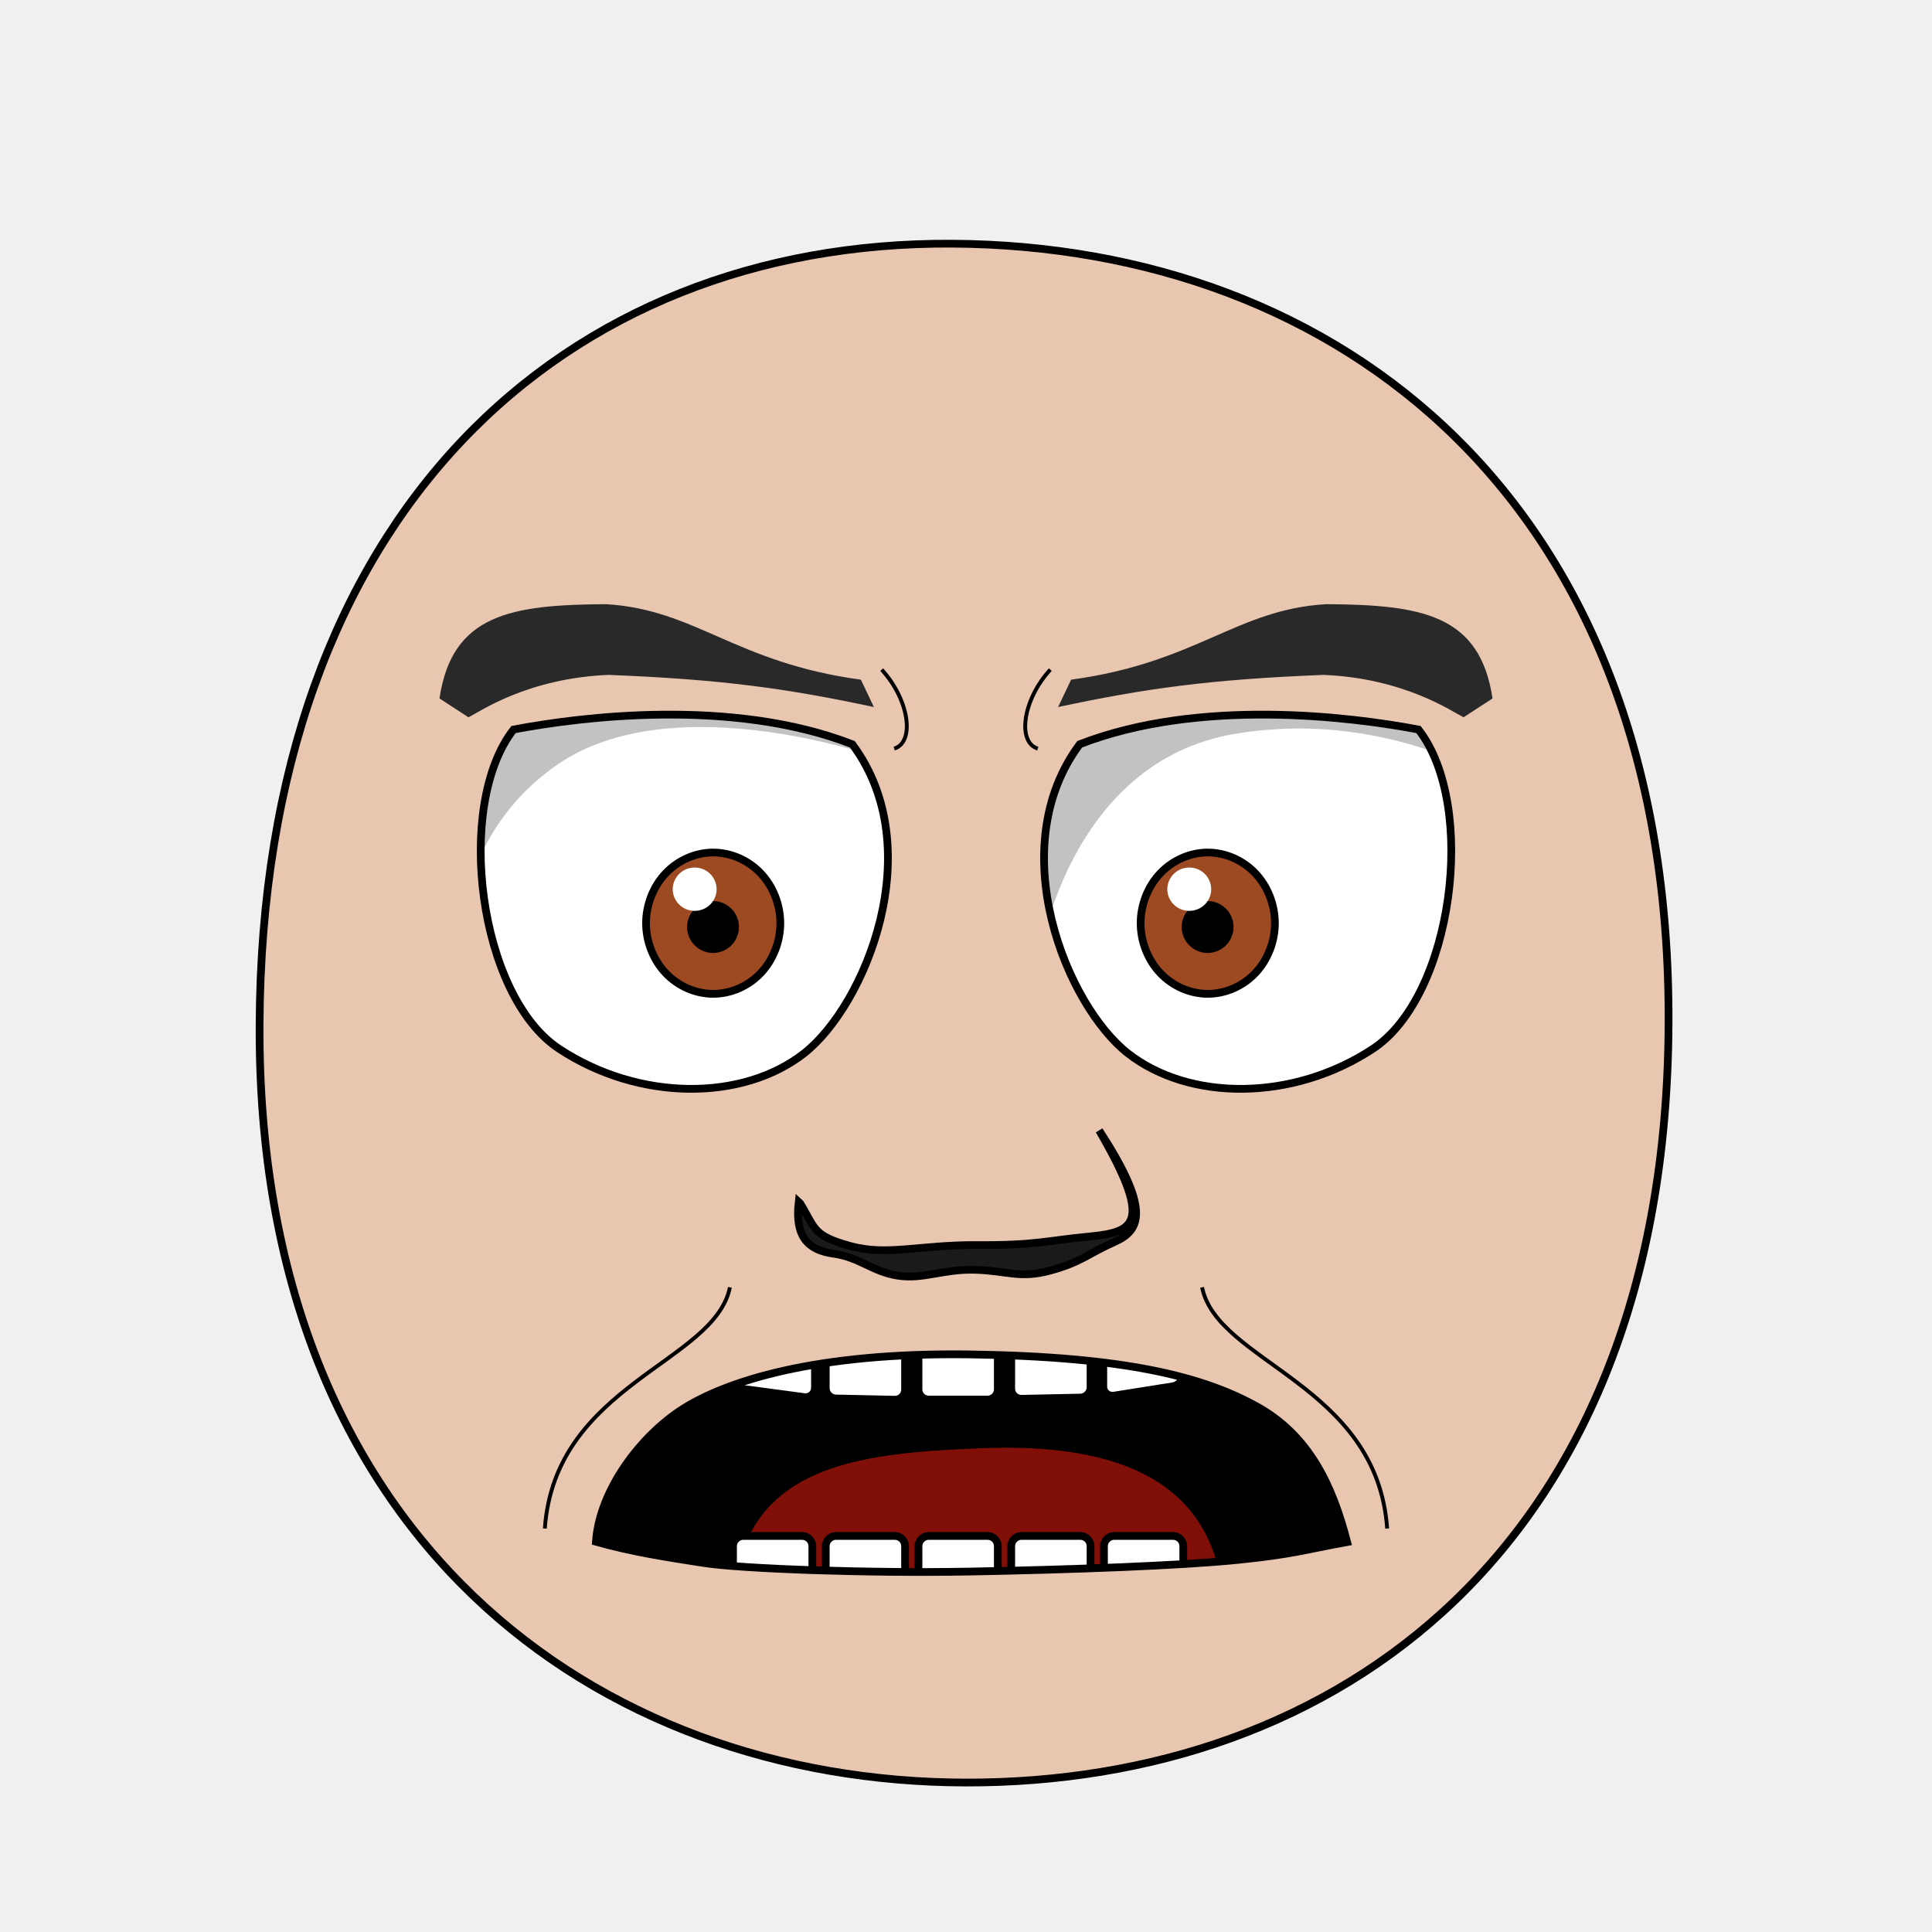
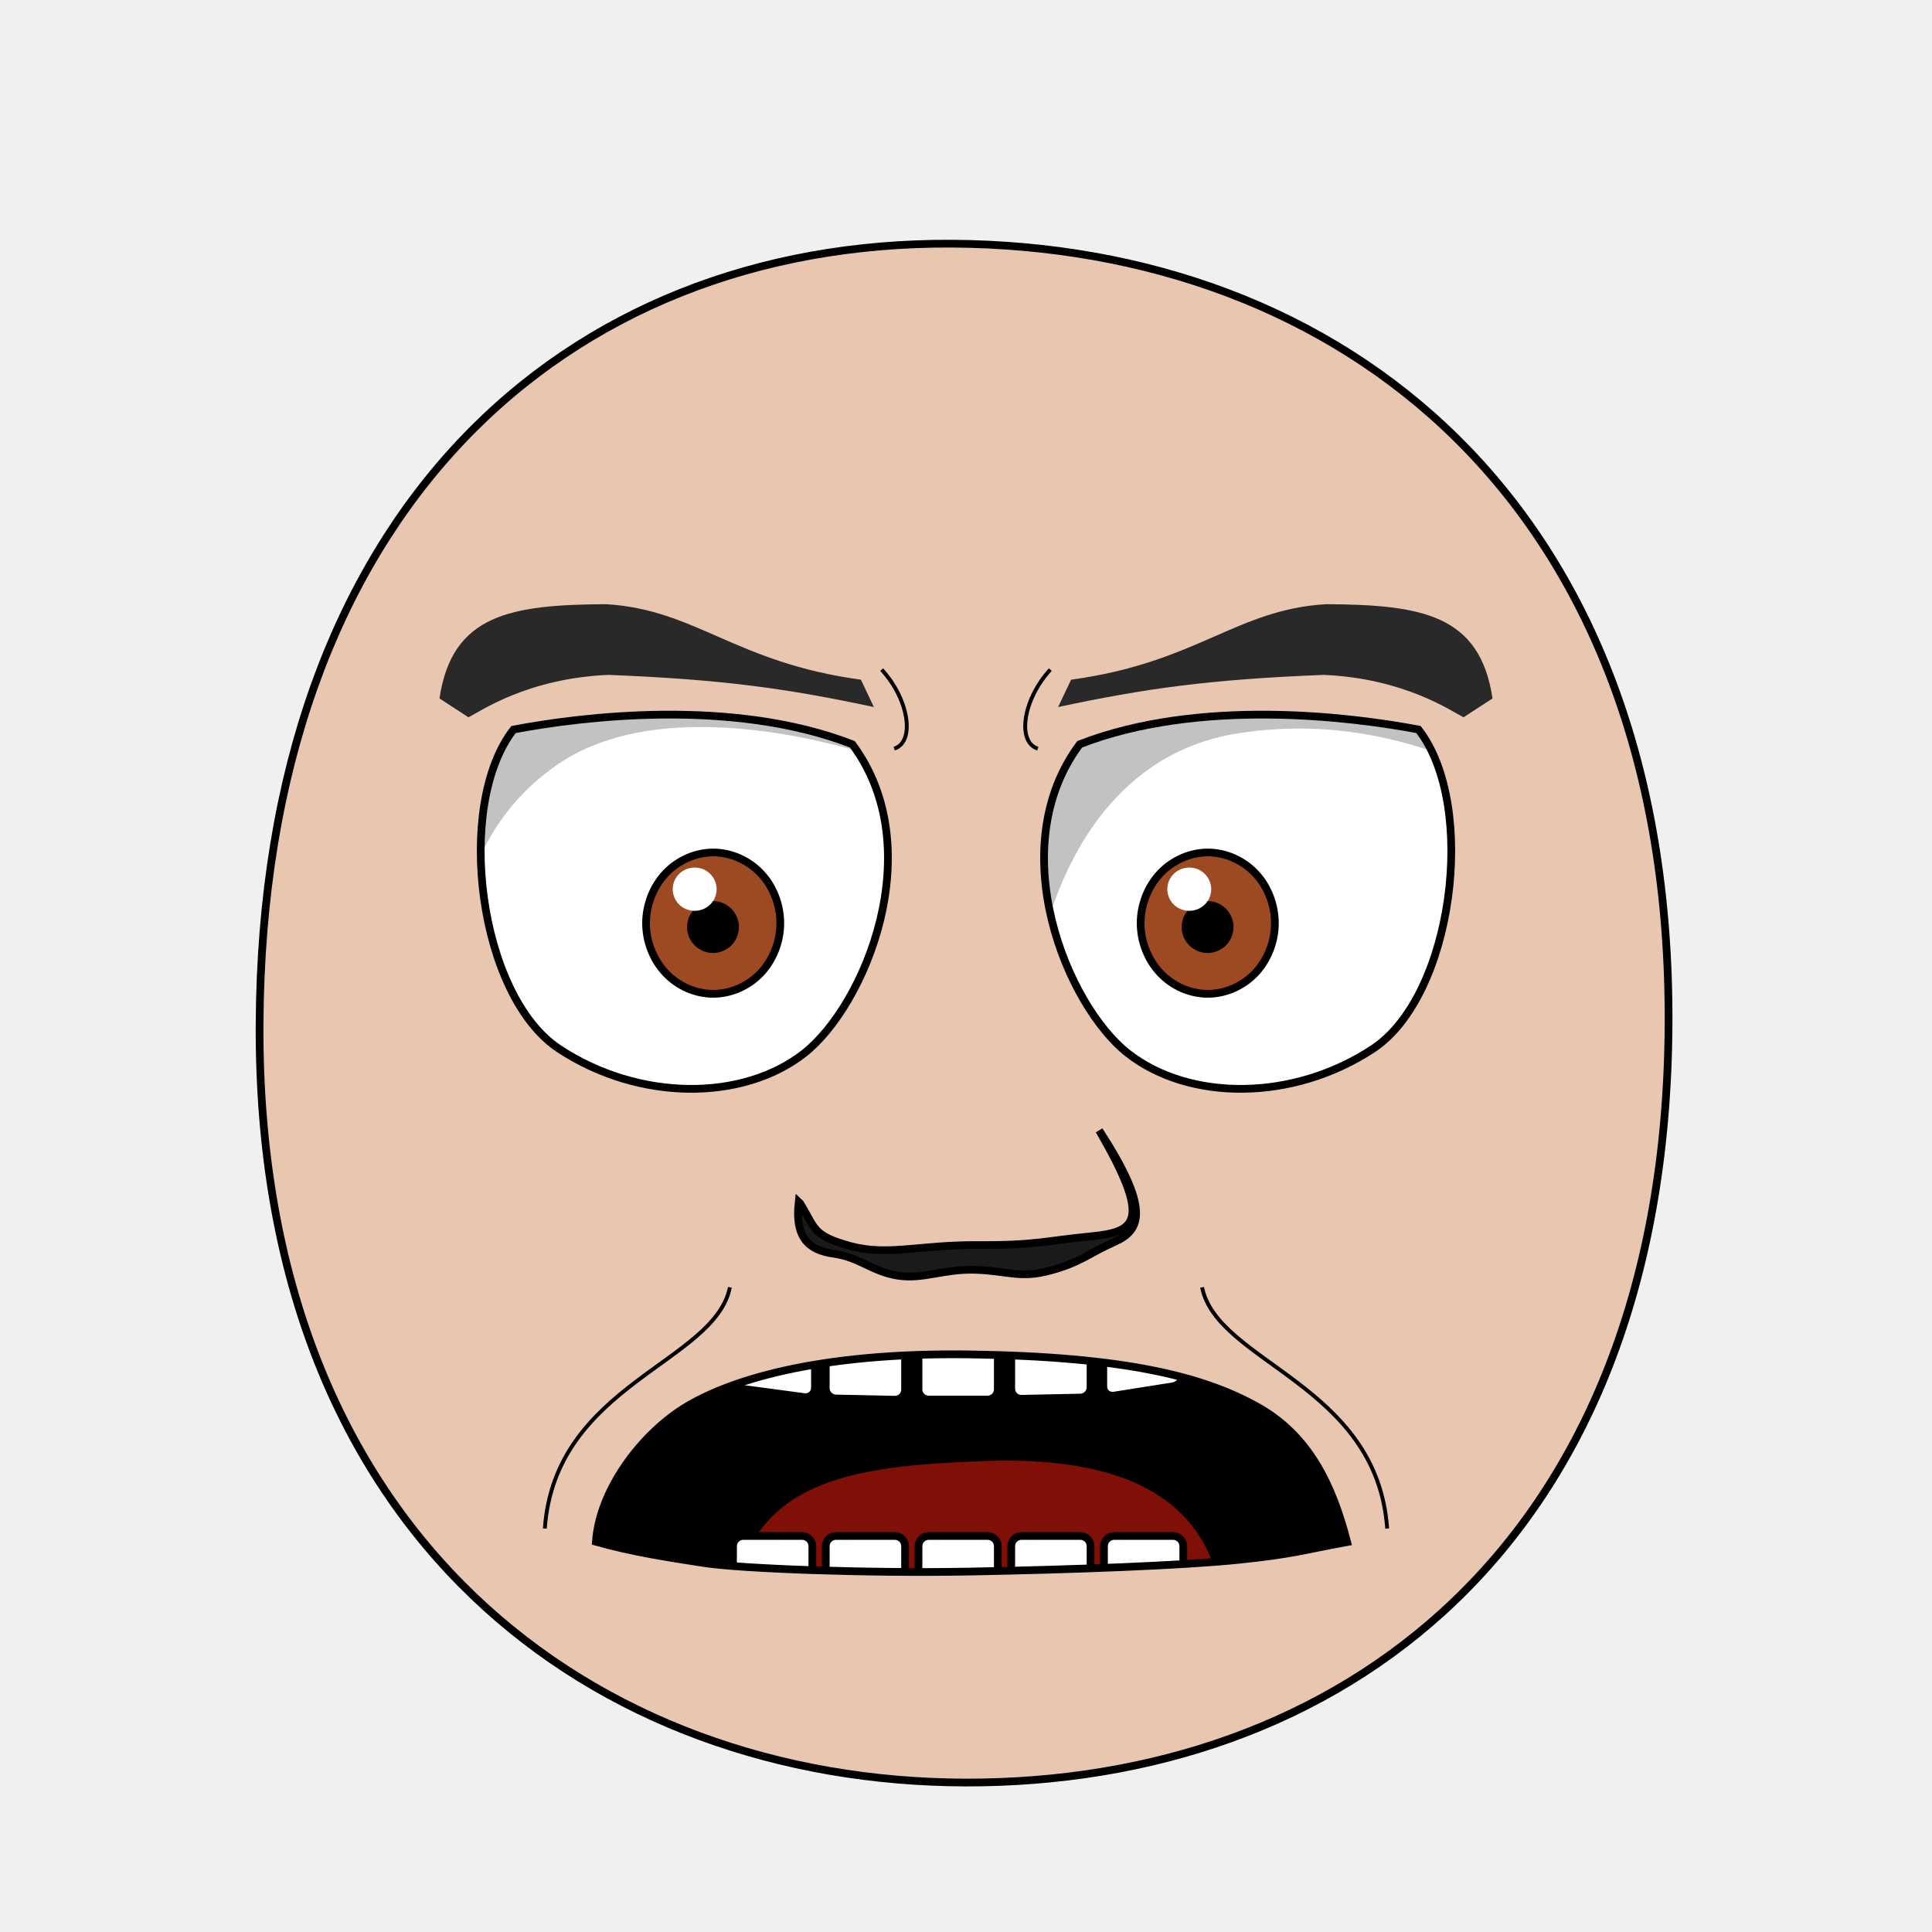
- <svg xmlns="http://www.w3.org/2000/svg" xmlns:xlink="http://www.w3.org/1999/xlink" viewBox="0 0 250 250" id="emoticon-front-view" height="100%" width="100%" version="1.1">
+ <svg xmlns="http://www.w3.org/2000/svg" xmlns:xlink="http://www.w3.org/1999/xlink" version="1.1" width="100%" height="100%" id="emoticon-front-view" viewBox="0 0 250 250">
  <defs id="defs">
    <clipPath id="clipPath-left-eye">
-       <use transform="matrix(1,0,0,1,0,0)" x="0" width="1" xlink:href="#left-eye-outline" height="1" y="0" id="use-left-eye-outline-1">
+       <use transform="matrix(1,0,0,1,0,0)" id="use-left-eye-outline-1" y="0" height="1" xlink:href="#left-eye-outline" width="1" x="0">
</use>
    </clipPath>
    <clipPath id="clipPath-right-eye">
-       <use id="use-left-eye-outline-2" y="0" height="250" xlink:href="#left-eye-outline" width="250" x="0" transform="matrix(-1,0,0,1,250,0)">
+       <use transform="matrix(-1,0,0,1,250,0)" x="0" width="250" xlink:href="#left-eye-outline" height="250" y="0" id="use-left-eye-outline-2">
</use>
    </clipPath>
-     <clipPath id="clipPath-mouth" clipPathUnits="userSpaceOnUse">
-       <use transform="matrix(1,0,0,1,0,0)" height="250" y="0" x="0" xlink:href="#mouth-outline" id="use-mouth-outline" width="250">
+     <clipPath clipPathUnits="userSpaceOnUse" id="clipPath-mouth">
+       <use transform="matrix(1,0,0,1,0,0)" width="250" id="use-mouth-outline" xlink:href="#mouth-outline" x="0" y="0" height="250">
</use>
    </clipPath>
  </defs>
  <g id="head">
-     <path d="M 124.98,230.66 C 172.77,230.75 215.51,200.57 215.91,132.64 216.3,64.72 173.26,31.81 123.18,31.53 73.1,31.24 33.88,66.28 33.59,132.64 33.3,199.01 77.19,230.57 124.98,230.66 Z" style="fill:#e9c6af;stroke:#000000;stroke-width:1;stroke-opacity:1" id="head-outline">
+     <path style="fill:#e9c6af;stroke:#000000;stroke-width:1;stroke-opacity:1" d="M 124.98,230.66 C 172.77,230.75 215.51,200.57 215.91,132.64 216.3,64.72 173.26,31.81 123.18,31.53 73.1,31.24 33.88,66.28 33.59,132.64 33.3,199.01 77.19,230.57 124.98,230.66 Z" id="head-outline">
</path>
  </g>
  <g id="left-eye">
-     <path d="M 110.29,96.308 C 120.351,109.823 111.941,130.113 104.052,136.297 96.162,142.481 82.751,142.569 72.352,135.718 61.954,128.868 58.778,104.249 66.45,94.401 75.112,92.756 94.746,90.27 110.29,96.308 Z" style="fill:#ffffff;stroke:#000000;stroke-width:1;stroke-miterlimit:4;stroke-opacity:1;stroke-dasharray:none" id="left-eye-outline">
+     <path style="fill:#ffffff;stroke:#000000;stroke-width:1;stroke-miterlimit:4;stroke-opacity:1;stroke-dasharray:none" d="M 110.29,96.31 C 120.35,109.82 111.94,130.11 104.05,136.3 96.16,142.48 82.75,142.57 72.35,135.72 61.95,128.87 58.78,104.25 66.45,94.4 75.11,92.76 94.75,90.27 110.29,96.31 Z" id="left-eye-outline">
</path>
-     <g clip-path="url(#clipPath-left-eye)" id="left-eyeball">
+     <g id="left-eyeball" clip-path="url(#clipPath-left-eye)">
      <g id="left-lens">
-         <path d="M 100.973,119.46 C 100.973,121.854 100.037,124.231 98.429,125.924 96.821,127.617 94.562,128.602 92.287,128.602 90.013,128.602 87.754,127.617 86.146,125.924 84.538,124.231 83.6,121.854 83.6,119.46 83.6,117.066 84.538,114.687 86.146,112.994 87.754,111.302 90.013,110.316 92.287,110.316 94.562,110.316 96.821,111.302 98.429,112.994 100.037,114.687 100.973,117.066 100.973,119.46 Z" style="fill:#9d4922;fill-opacity:1;stroke:#000000;stroke-width:1;stroke-miterlimit:4;stroke-opacity:1;stroke-dasharray:none" id="iris">
+         <path style="fill:#9d4922;fill-opacity:1;stroke:#000000;stroke-width:1;stroke-miterlimit:4;stroke-opacity:1;stroke-dasharray:none" d="m 100.97,119.46 c 0,2.39 -0.94,4.77 -2.54,6.46 -1.61,1.69 -3.87,2.68 -6.14,2.68 -2.27,0 -4.53,-0.98 -6.14,-2.68 -1.61,-1.69 -2.55,-4.07 -2.55,-6.46 0,-2.39 0.94,-4.77 2.55,-6.47 1.61,-1.69 3.87,-2.68 6.14,-2.68 2.27,0 4.53,0.99 6.14,2.68 1.61,1.69 2.54,4.07 2.54,6.47 z" id="iris">
</path>
-         <path d="M 95.122,119.956 C 95.122,120.703 94.815,121.447 94.285,121.977 93.756,122.506 93.013,122.814 92.264,122.814 91.516,122.814 90.773,122.506 90.244,121.977 89.716,121.447 89.407,120.703 89.407,119.956 89.407,119.207 89.716,118.463 90.244,117.934 90.773,117.406 91.516,117.097 92.264,117.097 93.013,117.097 93.756,117.406 94.285,117.934 94.815,118.463 95.122,119.207 95.122,119.956 Z" style="fill:#000000;fill-opacity:1;stroke:#000000;stroke-width:1;stroke-miterlimit:4;stroke-opacity:1;stroke-dasharray:none" id="pupil">
+         <path style="fill:#000000;fill-opacity:1;stroke:#000000;stroke-width:1;stroke-miterlimit:4;stroke-opacity:1;stroke-dasharray:none" d="m 95.12,119.96 c 0,0.75 -0.31,1.49 -0.84,2.02 -0.53,0.53 -1.27,0.84 -2.02,0.84 -0.75,0 -1.49,-0.31 -2.02,-0.84 -0.53,-0.53 -0.84,-1.27 -0.84,-2.02 0,-0.75 0.31,-1.49 0.84,-2.02 0.53,-0.53 1.27,-0.84 2.02,-0.84 0.75,0 1.49,0.31 2.02,0.84 0.53,0.53 0.84,1.27 0.84,2.02 z" id="pupil">
</path>
-         <path d="M 92.728,115.062 C 92.728,116.615 91.46,117.866 89.89,117.866 88.324,117.866 87.052,116.615 87.052,115.062 87.052,113.516 88.324,112.257 89.89,112.257 91.46,112.257 92.728,113.516 92.728,115.062 Z" style="fill:#ffffff;fill-opacity:1;stroke:none" id="glare">
+         <path style="fill:#ffffff;fill-opacity:1;stroke:none" d="m 92.73,115.06 c 0,1.55 -1.27,2.8 -2.84,2.8 -1.57,0 -2.84,-1.25 -2.84,-2.8 0,-1.55 1.27,-2.8 2.84,-2.8 1.57,0 2.84,1.26 2.84,2.8 z" id="glare">
</path>
      </g>
-       <path d="M 59.89,132.972 49.104,93.29 104.378,73.182 114.268,98.23 C 114.269,98.23 87.127,88.343 71.925,99.079 54.732,111.22 59.89,132.972 59.89,132.972 Z" style="opacity:0.24;fill:#000000;stroke:#000000;stroke-width:0px;stroke-linecap:butt;stroke-linejoin:miter;stroke-opacity:1" id="left-lid-shadow">
+       <path style="opacity:0.24;fill:#000000;stroke:#000000;stroke-width:0px;stroke-linecap:butt;stroke-linejoin:miter;stroke-opacity:1" d="m 59.89,132.97 -10.79,-39.68 55.27,-20.11 9.89,25.05 c 0,0 -27.14,-9.89 -42.34,0.85 -17.19,12.14 -12.03,33.89 -12.03,33.89 z" id="left-lid-shadow">
</path>
    </g>
  </g>
  <g id="right-eye">
-     <use id="right-eye-outline" y="0" height="250" xlink:href="#left-eye-outline" width="250" x="0" transform="matrix(-1,0,0,1,250,0)">
+     <use transform="matrix(-1,0,0,1,250,0)" x="0" width="250" xlink:href="#left-eye-outline" height="250" y="0" id="right-eye-outline">
</use>
-     <g clip-path="url(#clipPath-right-eye)" id="right-eyeball">
-       <use id="right-lens" y="0" height="1" xlink:href="#left-lens" style="stroke-width:4.36;stroke-miterlimit:4;stroke-dasharray:none" width="1" x="0" transform="matrix(1,0,0,1,64,0)">
+     <g id="right-eyeball" clip-path="url(#clipPath-right-eye)">
+       <use transform="matrix(1,0,0,1,64,0)" x="0" width="1" xlink:href="#left-lens" height="1" y="0" id="right-lens">
</use>
-       <path d="M 134.189,126.361 127.708,91.979 171.391,73.856 197.196,103.084 C 197.196,103.084 181.325,91.358 159.81,94.958 138.295,98.558 134.122,123.854 134.189,126.361 Z" style="opacity:0.24;fill:#000000;stroke:#000000;stroke-width:0px;stroke-linecap:butt;stroke-linejoin:miter;stroke-miterlimit:4;stroke-opacity:1;stroke-dasharray:none" id="right-lid-shadow">
+       <path style="opacity:0.24;fill:#000000;stroke:#000000;stroke-width:0px;stroke-linecap:butt;stroke-linejoin:miter;stroke-miterlimit:4;stroke-opacity:1;stroke-dasharray:none" d="m 134.19,126.36 -6.48,-34.38 43.68,-18.12 25.81,29.23 c 0,0 -15.87,-11.73 -37.39,-8.13 -21.52,3.6 -25.69,28.9 -25.62,31.4 z" id="right-lid-shadow">
</path>
    </g>
  </g>
-   <path d="M 113.08,91.49 C 101.79,89.09 93.58,87.92 78.72,87.33 68.24,87.77 62.1,92.08 60.62,92.82 L 56.87,90.38 C 58.49,79.47 66.12,78.26 78.39,78.18 90.05,78.86 95.1,85.74 111.4,87.95 Z" style="fill:#292929;fill-opacity:1;fill-rule:nonzero;stroke-width:1;stroke-miterlimit:117.46;stroke-opacity:-6.03;stroke-dasharray:none" id="left-eye-brow">
+   <path style="fill:#292929;fill-opacity:1;fill-rule:nonzero;stroke-width:1;stroke-miterlimit:117.46;stroke-opacity:-6.03;stroke-dasharray:none" d="M 113.08,91.49 C 101.79,89.09 93.58,87.92 78.72,87.33 68.24,87.77 62.1,92.08 60.62,92.82 L 56.87,90.38 C 58.49,79.47 66.12,78.26 78.39,78.18 90.05,78.86 95.1,85.74 111.4,87.95 Z" id="left-eye-brow">
</path>
  <g id="nose">
-     <path d="M 103.553,155.73 C 105.53,158.96 105.112,159.87 109.971,161.22 114.819,162.56 118.932,161.07 126.48,161.11 134.017,161.16 135.193,160.56 141.091,159.99 147.001,159.41 149.137,158.19 142.233,146.28 148.82,156.38 147.713,159.16 144.234,160.7 140.763,162.24 139.961,163.3 135.951,164.4 131.972,165.5 130.322,164.43 126.175,164.31 122.017,164.19 119.508,165.58 116.176,165.07 112.852,164.55 111.248,162.7 107.881,162.23 104.502,161.77 102.841,159.99 103.35,155.54 Z" style="fill:#1a1a1a;stroke:#000000;stroke-width:1;stroke-miterlimit:4;stroke-dasharray:none" id="nose-outline">
+     <path style="fill:#1a1a1a;stroke:#000000;stroke-width:1;stroke-miterlimit:4;stroke-dasharray:none" d="M 103.55,155.73 C 105.53,158.96 105.11,159.87 109.97,161.22 114.82,162.56 118.93,161.07 126.48,161.11 134.02,161.16 135.19,160.56 141.09,159.99 147,159.41 149.14,158.19 142.23,146.28 148.82,156.38 147.71,159.16 144.23,160.7 140.76,162.24 139.96,163.3 135.95,164.4 131.97,165.5 130.32,164.43 126.18,164.31 122.02,164.19 119.51,165.58 116.18,165.07 112.85,164.55 111.25,162.7 107.88,162.23 104.5,161.77 102.84,159.99 103.35,155.54 Z" id="nose-outline">
</path>
  </g>
-   <use transform="matrix(-1,0,0,1,250,0)" x="0" width="250" xlink:href="#left-eye-brow" height="250" y="0" id="right-eye-brow">
+   <use transform="matrix(-1,0,0,1,250,0)" id="right-eye-brow" y="0" height="250" xlink:href="#left-eye-brow" width="250" x="0">
</use>
  <g id="mouth">
-     <g id="mouth-interior" clip-path="url(#clipPath-mouth)">
-       <rect style="fill:#000000;fill-opacity:1;stroke:none" x="68.16" width="119.944" id="mouth-background" height="66.556" y="159.934">
+     <g clip-path="url(#clipPath-mouth)" id="mouth-interior">
+       <rect style="fill:#000000;fill-opacity:1;stroke:none" y="159.934" height="66.556" id="mouth-background" width="119.944" x="68.16">
</rect>
-       <path d="M 94.84,209.75 C 94.51,189.46 110.73,188.07 126.96,187.4 144.51,186.69 158.42,191.44 158.42,209.75 137.23,209.75 116.04,209.75 94.84,209.75 Z" style="fill:#800f08;fill-opacity:1;stroke:none" id="tongue">
+       <path style="fill:#800f08;fill-opacity:1;stroke:none" d="m 94.84,211.42 c -0.33,-20.3 15.89,-21.68 32.12,-22.35 17.55,-0.71 31.46,4.04 31.46,22.35 -21.19,0 -42.38,0 -63.58,0 z" id="tongue">
</path>
-       <g transform="matrix(1,0,0,1,0.5,-6.35)" morph="fix-children" id="upper-teeth">
-         <rect width="10.356" x="95.524" ry="1.325" transform="matrix(0.991225,0.1321854,0,1,0,0)" rx="1.336" y="158.195" height="15.123" id="tooth-02" style="fill:#ffffff;fill-opacity:1;stroke:#000000;stroke-width:1.004;stroke-opacity:1">
+       <g transform="matrix(1,0,0,1,0.5,-6.35)" id="upper-teeth" morph="fix-children">
+         <rect style="fill:#ffffff;fill-opacity:1;stroke:#000000;stroke-width:1.004;stroke-opacity:1" id="tooth-02" height="15.123" y="158.195" rx="1.336" transform="matrix(0.991225,0.1321854,0,1,0,0)" ry="1.325" x="95.524" width="10.356">
</rect>
-         <rect rx="1.325" y="169.934" height="15.123" transform="matrix(0.999781,0.02092668,0,1,0,0)" id="tooth-03" width="10.267" x="106.375" ry="1.325" style="fill:#ffffff;fill-opacity:1;stroke:#000000;stroke-width:1;stroke-opacity:1">
+         <rect style="fill:#ffffff;fill-opacity:1;stroke:#000000;stroke-width:1;stroke-opacity:1" ry="1.325" x="106.375" width="10.267" id="tooth-03" transform="matrix(0.999781,0.02092668,0,1,0,0)" height="15.123" y="169.934" rx="1.325">
</rect>
-         <rect width="10.265" x="118.352" ry="1.325" rx="1.325" y="172.327" height="15.123" id="tooth-04" style="fill:#ffffff;fill-opacity:1;stroke:#000000;stroke-opacity:1">
+         <rect style="fill:#ffffff;fill-opacity:1;stroke:#000000;stroke-opacity:1" id="tooth-04" height="15.123" y="172.327" rx="1.325" ry="1.325" x="118.352" width="10.265">
</rect>
-         <rect rx="1.325" y="174.986" height="15.123" transform="matrix(0.999781,-0.02092669,0,1,0,0)" id="tooth-05" width="10.267" x="130.381" ry="1.325" style="fill:#ffffff;fill-opacity:1;stroke:#000000;stroke-width:1;stroke-opacity:1">
+         <rect style="fill:#ffffff;fill-opacity:1;stroke:#000000;stroke-width:1;stroke-opacity:1" ry="1.325" x="130.381" width="10.267" id="tooth-05" transform="matrix(0.999781,-0.02092669,0,1,0,0)" height="15.123" y="174.986" rx="1.325">
</rect>
-         <rect width="10.394" x="144.054" ry="1.325" transform="matrix(0.9876076,-0.1569434,0,1,0,0)" rx="1.341" y="194.646" height="15.123" id="tooth-06" style="fill:#ffffff;fill-opacity:1;stroke:#000000;stroke-width:1.006;stroke-opacity:1">
+         <rect style="fill:#ffffff;fill-opacity:1;stroke:#000000;stroke-width:1.006;stroke-opacity:1" id="tooth-06" height="15.123" y="194.646" rx="1.341" transform="matrix(0.9876076,-0.1569434,0,1,0,0)" ry="1.325" x="144.054" width="10.394">
</rect>
      </g>
      <g transform="matrix(1,0,0,1,0.5,26.66)" id="lower-teeth">
-         <rect style="fill:#ffffff;fill-opacity:1;stroke:#000000;stroke-opacity:1" ry="1.325" x="94.352" width="10.265" id="tooth-09" height="15.123" y="172.091" rx="1.325">
+         <rect style="fill:#ffffff;fill-opacity:1;stroke:#000000;stroke-opacity:1" rx="1.325" y="172.091" height="15.123" id="tooth-09" width="10.265" x="94.352" ry="1.325">
</rect>
-         <rect style="fill:#ffffff;fill-opacity:1;stroke:#000000;stroke-opacity:1" id="tooth-10" height="15.123" y="172.091" rx="1.325" ry="1.325" x="106.352" width="10.265">
+         <rect style="fill:#ffffff;fill-opacity:1;stroke:#000000;stroke-opacity:1" width="10.265" x="106.352" ry="1.325" rx="1.325" y="172.091" height="15.123" id="tooth-10">
</rect>
-         <rect style="fill:#ffffff;fill-opacity:1;stroke:#000000;stroke-opacity:1" ry="1.325" x="118.352" width="10.265" id="tooth-11" height="15.123" y="172.091" rx="1.325">
+         <rect style="fill:#ffffff;fill-opacity:1;stroke:#000000;stroke-opacity:1" rx="1.325" y="172.091" height="15.123" id="tooth-11" width="10.265" x="118.352" ry="1.325">
</rect>
-         <rect style="fill:#ffffff;fill-opacity:1;stroke:#000000;stroke-opacity:1" id="tooth-12" height="15.123" y="172.091" rx="1.325" ry="1.325" x="130.352" width="10.265">
+         <rect style="fill:#ffffff;fill-opacity:1;stroke:#000000;stroke-opacity:1" width="10.265" x="130.352" ry="1.325" rx="1.325" y="172.091" height="15.123" id="tooth-12">
</rect>
-         <rect style="fill:#ffffff;fill-opacity:1;stroke:#000000;stroke-opacity:1" ry="1.325" x="142.352" width="10.265" id="tooth-13" height="15.123" y="172.091" rx="1.325">
+         <rect style="fill:#ffffff;fill-opacity:1;stroke:#000000;stroke-opacity:1" rx="1.325" y="172.091" height="15.123" id="tooth-13" width="10.265" x="142.352" ry="1.325">
</rect>
      </g>
    </g>
-     <path d="M 174.32,199.54 C 168.59,200.58 167.56,201.08 160.27,201.84 152.98,202.59 138.61,203.12 125.43,203.36 112.26,203.6 96,203 91.14,202.26 86.29,201.52 81.67,200.79 77.11,199.5 77.58,192.8 82.91,185.76 88.42,182.27 93.93,178.79 105.38,174.97 125.52,175.26 145.73,175.55 155.7,178.17 162.59,181.97 169.48,185.77 172.44,192.31 174.32,199.54 Z" style="fill:none;stroke:#000000;stroke-width:1px;stroke-miterlimit:4;stroke-opacity:1" id="mouth-outline">
+     <path style="fill:none;stroke:#000000;stroke-width:1px;stroke-miterlimit:4;stroke-opacity:1" d="M 174.32,199.54 C 168.59,200.58 167.56,201.08 160.27,201.84 152.98,202.59 138.61,203.12 125.43,203.36 112.26,203.6 96,203 91.14,202.26 86.29,201.52 81.67,200.79 77.11,199.5 77.58,192.8 82.91,185.76 88.42,182.27 93.93,178.79 105.38,174.97 125.52,175.26 145.73,175.55 155.7,178.17 162.59,181.97 169.48,185.77 172.44,192.31 174.32,199.54 Z" id="mouth-outline">
</path>
  </g>
  <g id="wrinkles">
-     <path d="M 114.09,86.65 C 117.66,90.54 118.42,96.04 115.71,96.87" style="fill:none;stroke:#000000;stroke-width:0.5;stroke-linecap:butt;stroke-linejoin:miter;stroke-miterlimit:4;stroke-opacity:1;stroke-dasharray:none" id="wrinkle-left-brow">
+     <path style="fill:none;stroke:#000000;stroke-width:0.5;stroke-linecap:butt;stroke-linejoin:miter;stroke-miterlimit:4;stroke-opacity:1;stroke-dasharray:none" d="m 114.09,86.65 c 3.57,3.89 4.33,9.39 1.62,10.22" id="wrinkle-left-brow">
</path>
-     <path d="M 70.5,197.79 C 71.83,179.09 92.48,176.36 94.45,166.58" style="fill:none;stroke:#000000;stroke-width:0.5;stroke-linecap:butt;stroke-linejoin:miter;stroke-miterlimit:4;stroke-opacity:1;stroke-dasharray:none" id="wrinkle-left-cheek">
+     <path style="fill:none;stroke:#000000;stroke-width:0.5;stroke-linecap:butt;stroke-linejoin:miter;stroke-miterlimit:4;stroke-opacity:1;stroke-dasharray:none" d="m 70.5,197.79 c 1.33,-18.7 21.98,-21.43 23.95,-31.21" id="wrinkle-left-cheek">
</path>
-     <use transform="matrix(-1,0,0,1,250,0)" style="stroke-width:0.5;stroke-miterlimit:4;stroke-dasharray:none" height="250" y="0" x="0" xlink:href="#wrinkle-left-brow" id="wrinkle-right-brow" width="250">
+     <use transform="matrix(-1,0,0,1,250,0)" width="250" id="wrinkle-right-brow" xlink:href="#wrinkle-left-brow" x="0" y="0" height="250">
</use>
-     <use transform="matrix(-1,0,0,1,250,0)" style="stroke-width:0.5;stroke-miterlimit:4;stroke-dasharray:none" height="250" y="0" x="0" xlink:href="#wrinkle-left-cheek" id="wrinkle-right-cheek" width="250">
+     <use transform="matrix(-1,0,0,1,250,0)" width="250" id="wrinkle-right-cheek" xlink:href="#wrinkle-left-cheek" x="0" y="0" height="250">
</use>
  </g>
</svg>
